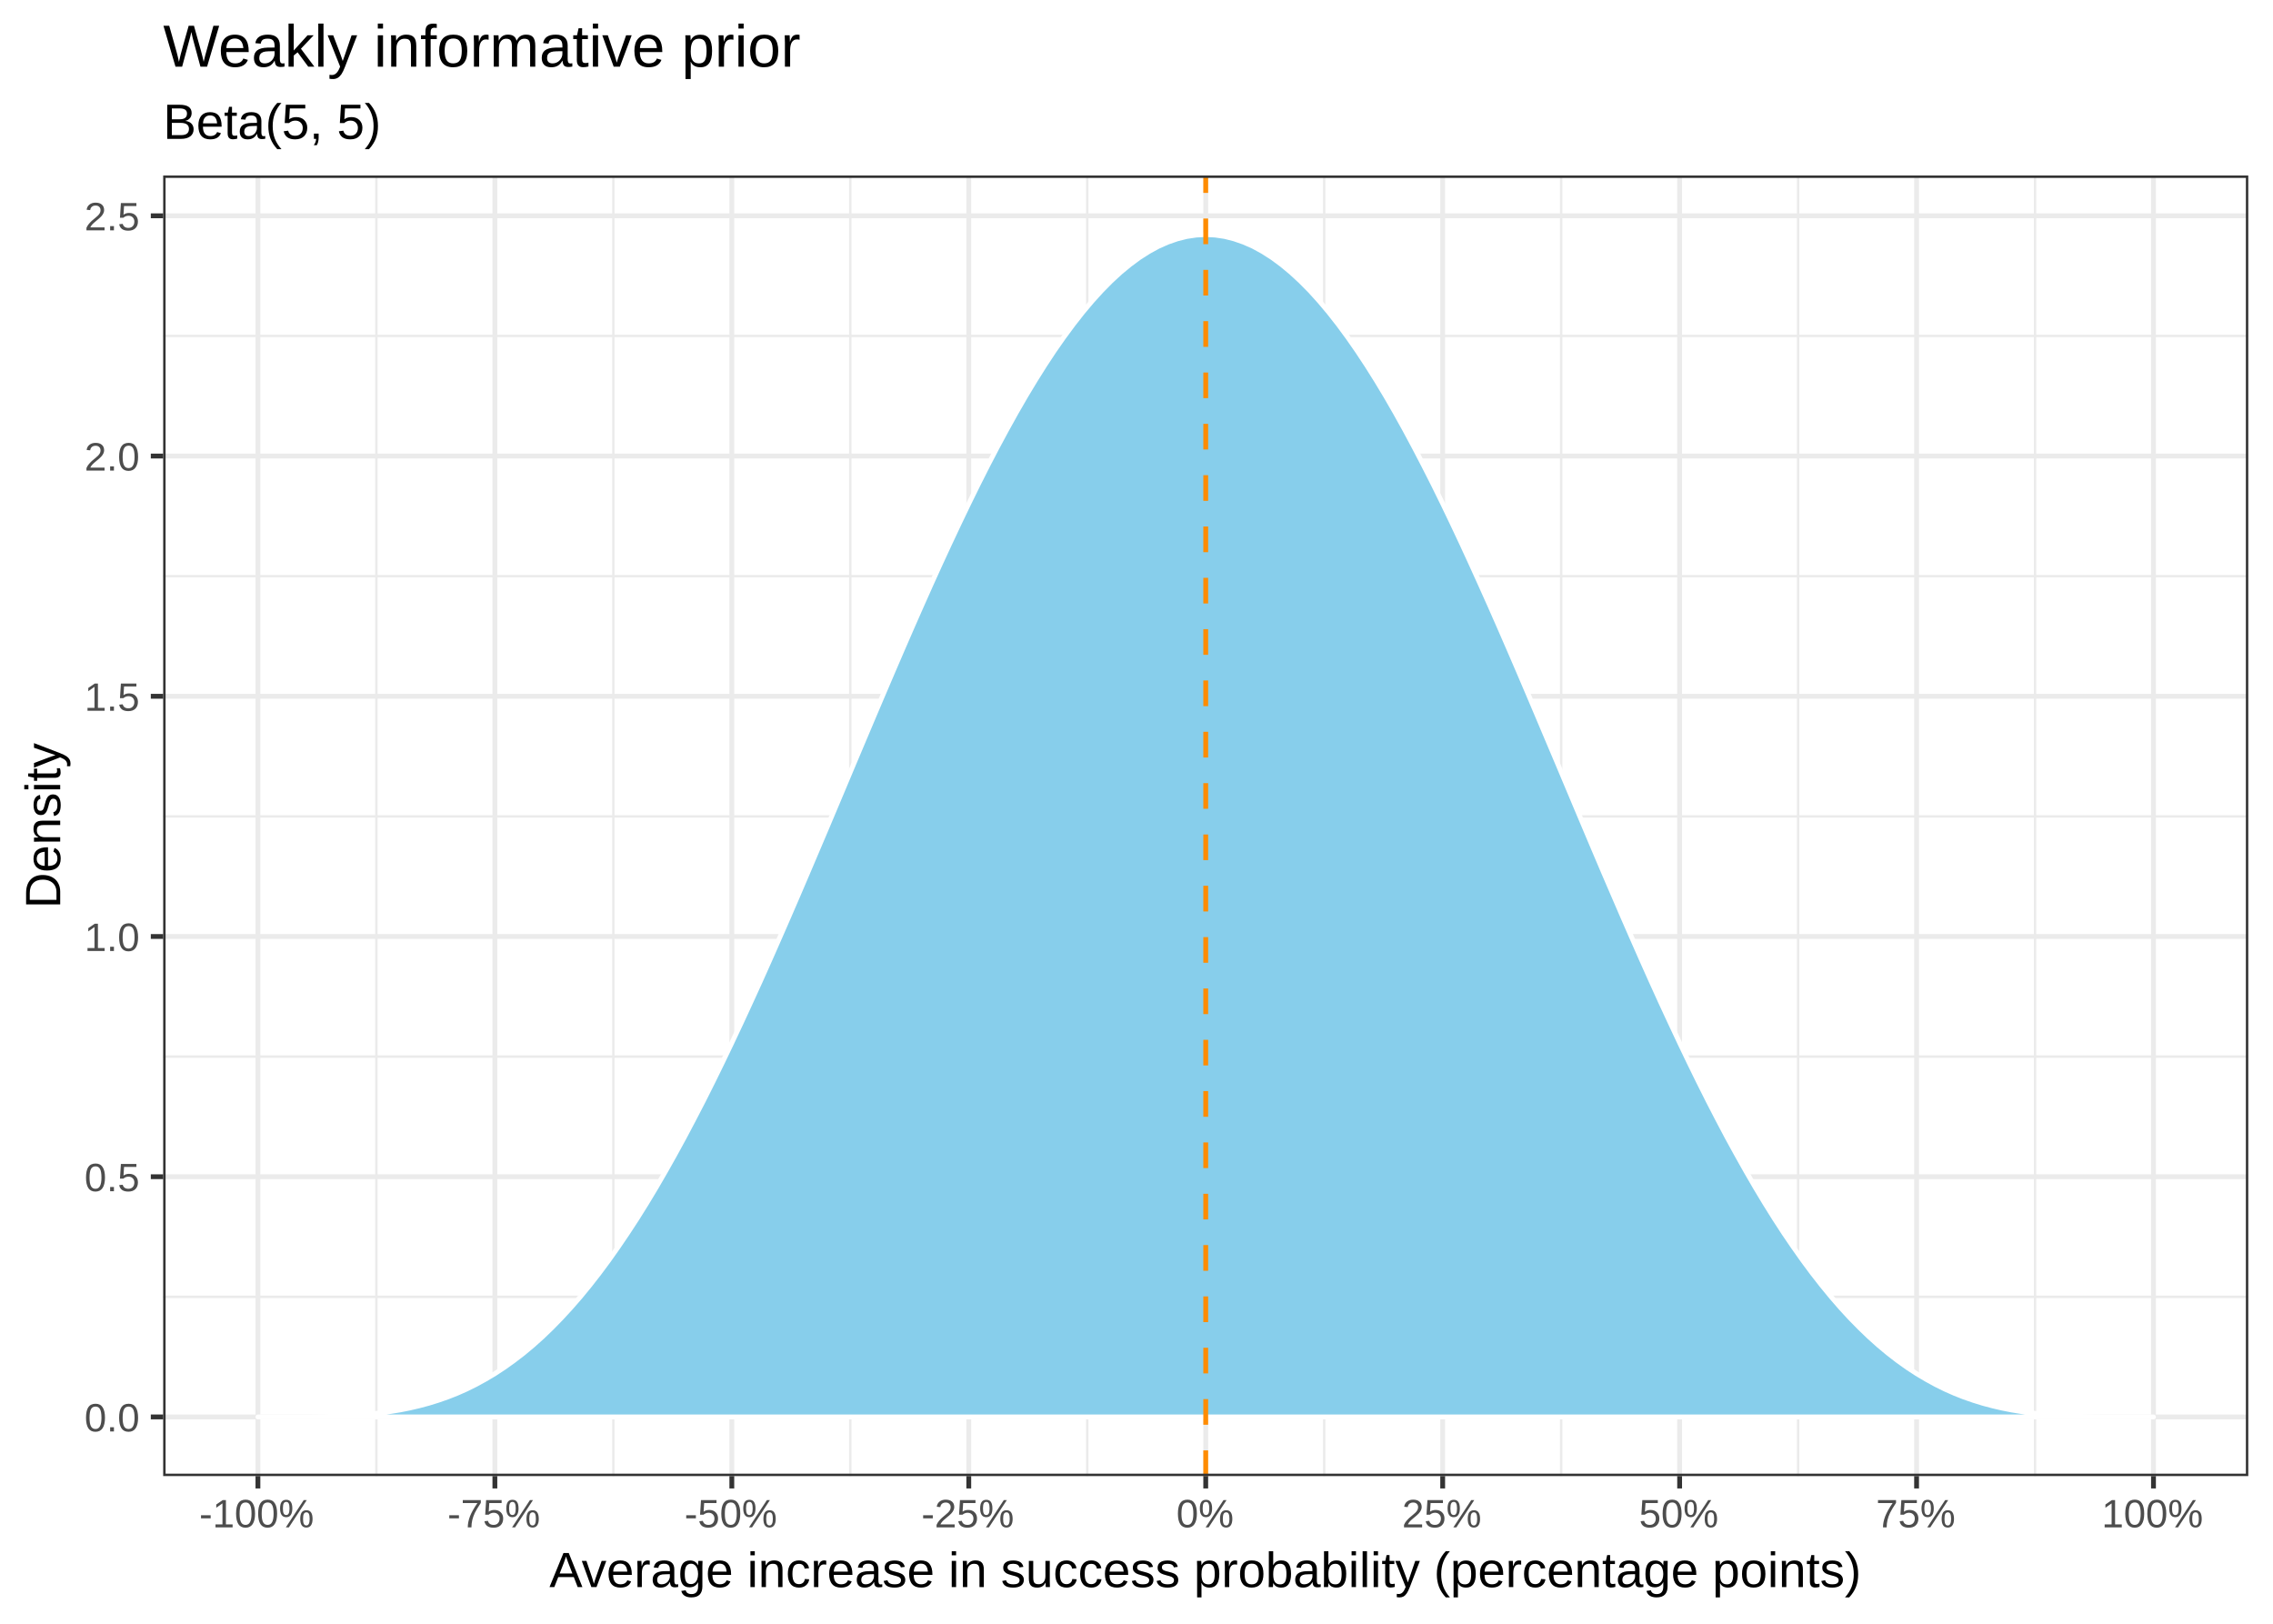
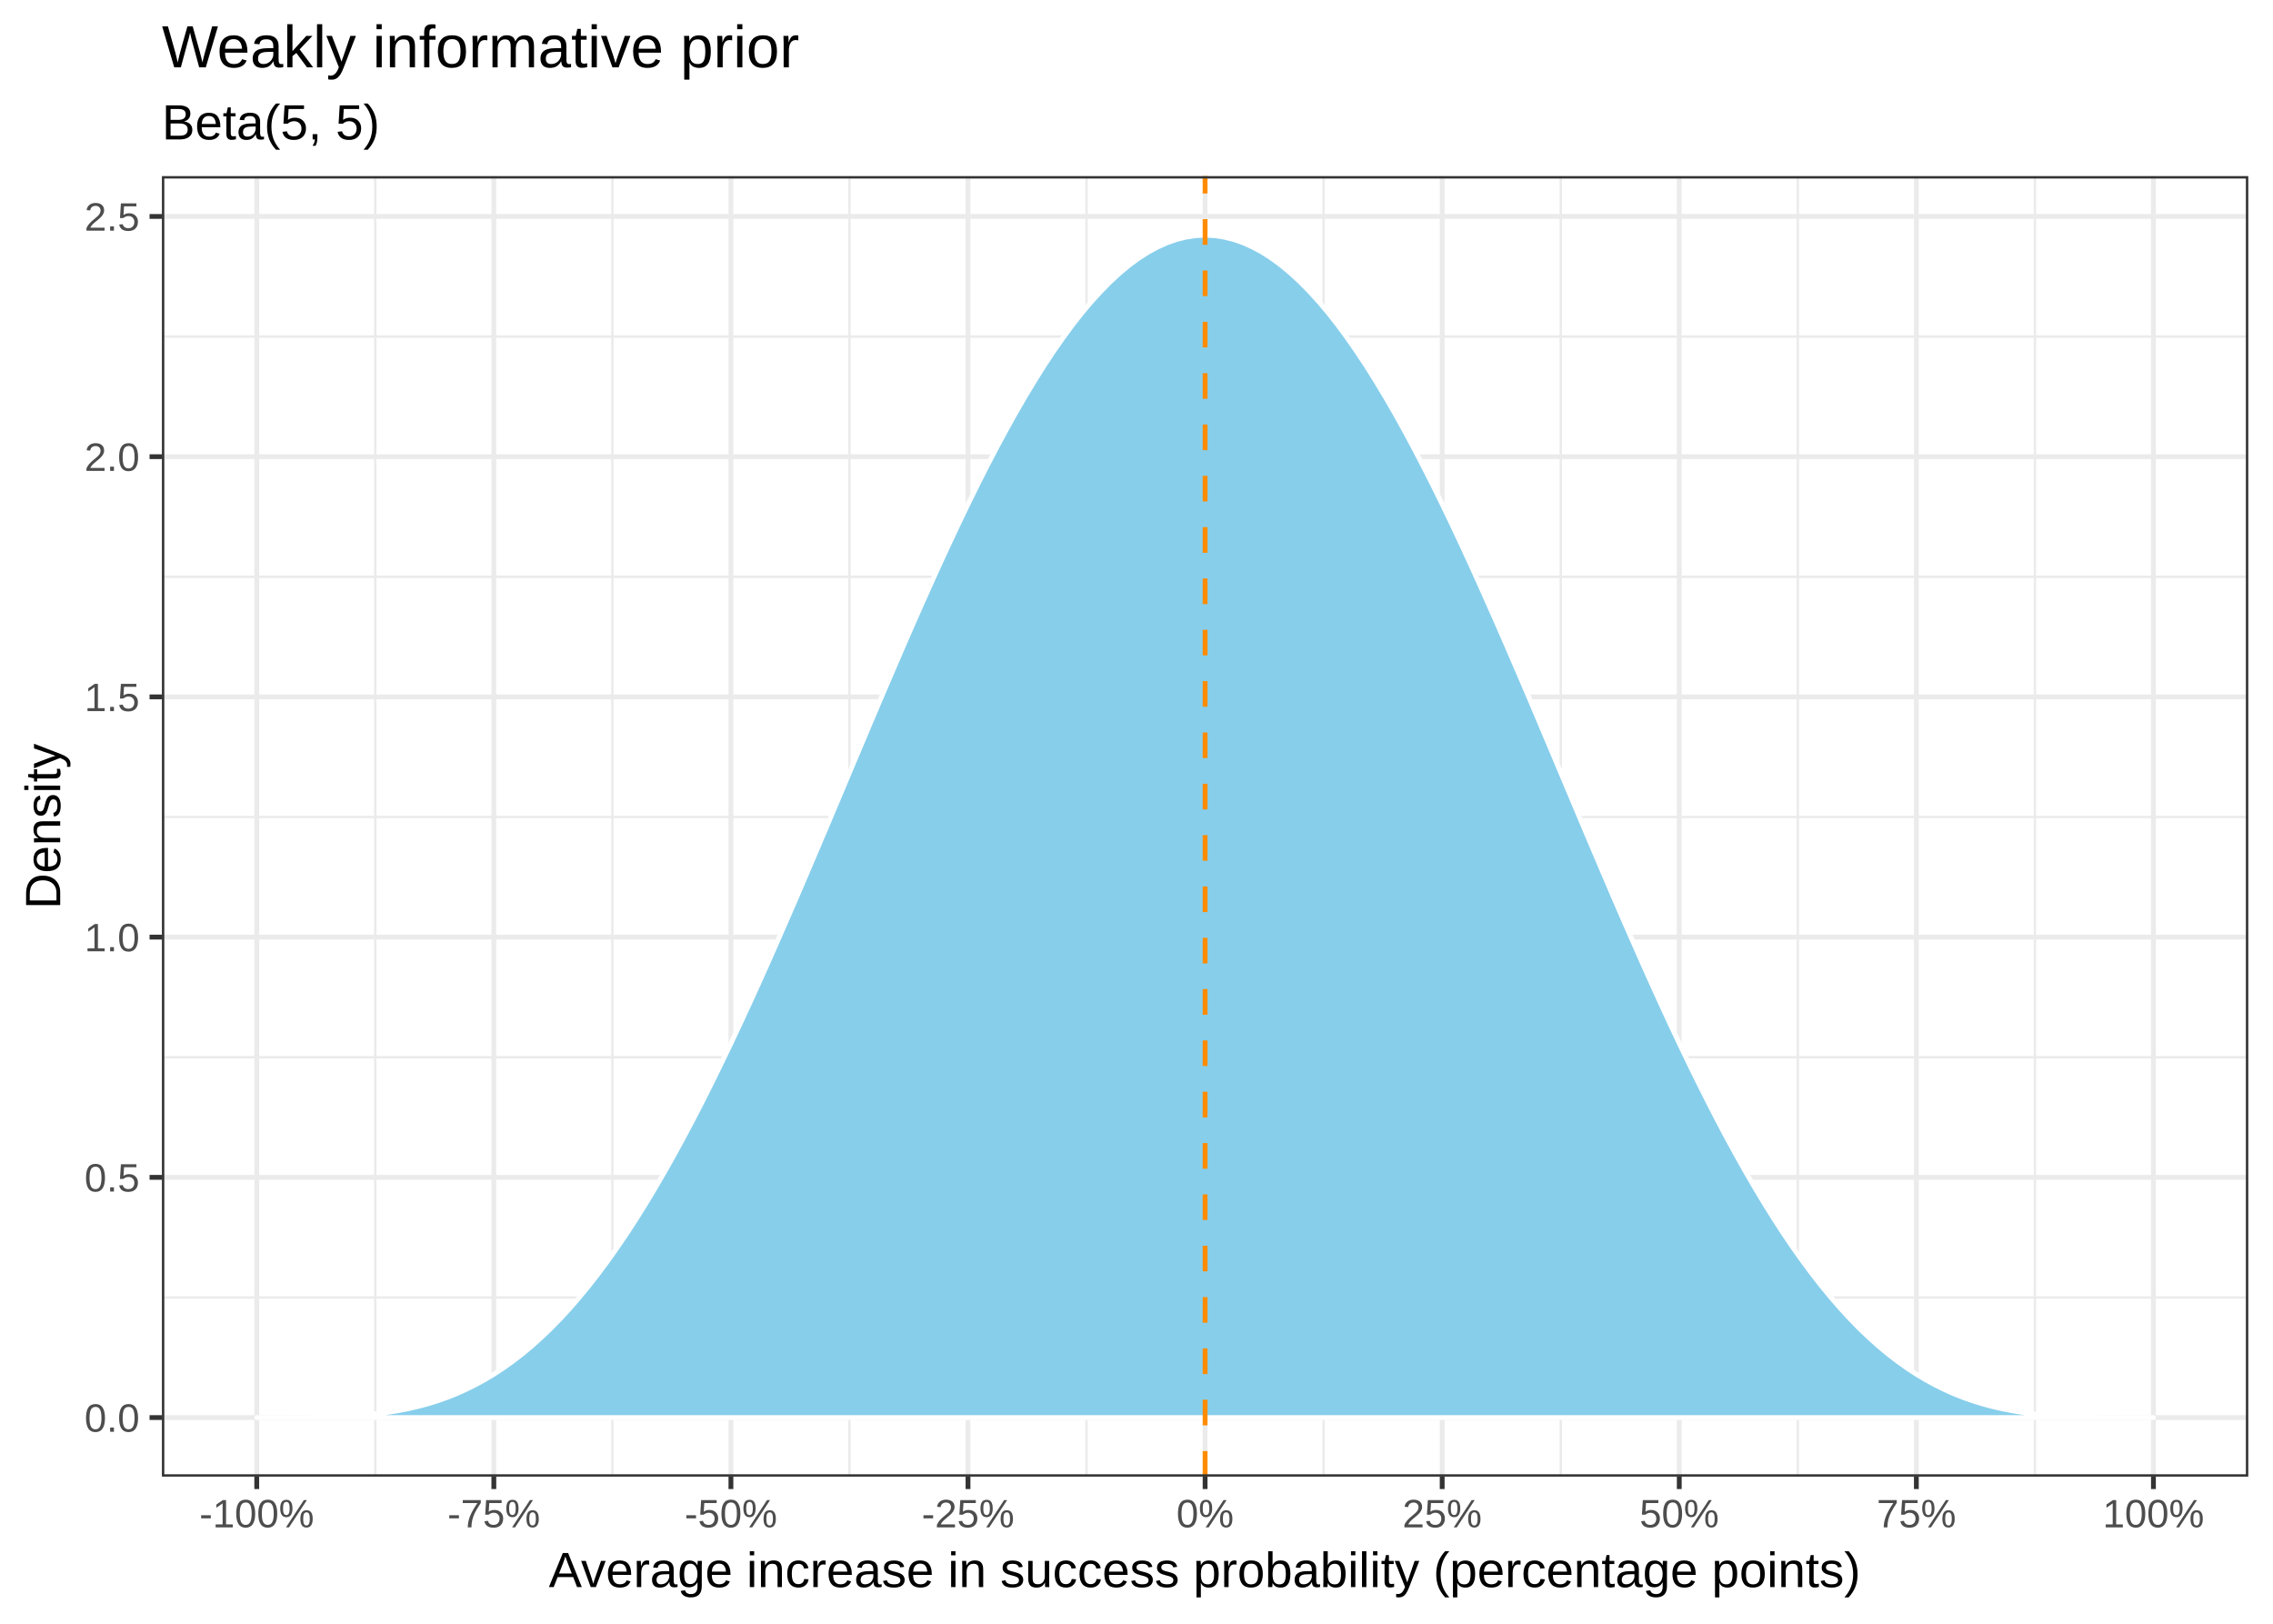
<svg xmlns="http://www.w3.org/2000/svg" viewBox="0 0 504.00 360.00">
  <defs>
    <style type="text/css">
    line, polyline, path, rect, circle {
      fill: none;
      stroke: #000000;
      stroke-linecap: round;
      stroke-linejoin: round;
      stroke-miterlimit: 10.00;
    }
  </style>
  </defs>
  <rect width="100%" height="100%" style="stroke: none; fill: #FFFFFF;" />
  <rect x="0.00" y="0.00" width="504.00" height="360.00" style="stroke-width: 1.07; stroke: #FFFFFF; fill: #FFFFFF;" />
  <defs>
-     <clipPath id="cpMzYuMTc2OXw0OTguNTIxfDMyNy4yNTd8MzguOTA1OQ==">
-       <rect x="36.18" y="38.91" width="462.34" height="288.35" />
+     <clipPath id="cpMzUuODk3OXw0OTguNTIxfDMyNy4zOTZ8MzkuMDQxMg==">
+       <rect x="35.90" y="39.04" width="462.62" height="288.35" />
    </clipPath>
  </defs>
-   <rect x="36.18" y="38.91" width="462.34" height="288.35" style="stroke-width: 1.07; stroke: none; fill: #FFFFFF;" clip-path="url(#cpMzYuMTc2OXw0OTguNTIxfDMyNy4yNTd8MzguOTA1OQ==)" />
-   <polyline points="36.18,287.52 498.52,287.52 " style="stroke-width: 0.53; stroke: #EBEBEB; stroke-linecap: butt;" clip-path="url(#cpMzYuMTc2OXw0OTguNTIxfDMyNy4yNTd8MzguOTA1OQ==)" />
-   <polyline points="36.18,234.26 498.52,234.26 " style="stroke-width: 0.53; stroke: #EBEBEB; stroke-linecap: butt;" clip-path="url(#cpMzYuMTc2OXw0OTguNTIxfDMyNy4yNTd8MzguOTA1OQ==)" />
-   <polyline points="36.18,181.00 498.52,181.00 " style="stroke-width: 0.53; stroke: #EBEBEB; stroke-linecap: butt;" clip-path="url(#cpMzYuMTc2OXw0OTguNTIxfDMyNy4yNTd8MzguOTA1OQ==)" />
-   <polyline points="36.18,127.74 498.52,127.74 " style="stroke-width: 0.53; stroke: #EBEBEB; stroke-linecap: butt;" clip-path="url(#cpMzYuMTc2OXw0OTguNTIxfDMyNy4yNTd8MzguOTA1OQ==)" />
-   <polyline points="36.18,74.48 498.52,74.48 " style="stroke-width: 0.53; stroke: #EBEBEB; stroke-linecap: butt;" clip-path="url(#cpMzYuMTc2OXw0OTguNTIxfDMyNy4yNTd8MzguOTA1OQ==)" />
-   <polyline points="83.46,327.26 83.46,38.91 " style="stroke-width: 0.53; stroke: #EBEBEB; stroke-linecap: butt;" clip-path="url(#cpMzYuMTc2OXw0OTguNTIxfDMyNy4yNTd8MzguOTA1OQ==)" />
-   <polyline points="136.00,327.26 136.00,38.91 " style="stroke-width: 0.53; stroke: #EBEBEB; stroke-linecap: butt;" clip-path="url(#cpMzYuMTc2OXw0OTguNTIxfDMyNy4yNTd8MzguOTA1OQ==)" />
-   <polyline points="188.54,327.26 188.54,38.91 " style="stroke-width: 0.53; stroke: #EBEBEB; stroke-linecap: butt;" clip-path="url(#cpMzYuMTc2OXw0OTguNTIxfDMyNy4yNTd8MzguOTA1OQ==)" />
-   <polyline points="241.08,327.26 241.08,38.91 " style="stroke-width: 0.53; stroke: #EBEBEB; stroke-linecap: butt;" clip-path="url(#cpMzYuMTc2OXw0OTguNTIxfDMyNy4yNTd8MzguOTA1OQ==)" />
-   <polyline points="293.62,327.26 293.62,38.91 " style="stroke-width: 0.53; stroke: #EBEBEB; stroke-linecap: butt;" clip-path="url(#cpMzYuMTc2OXw0OTguNTIxfDMyNy4yNTd8MzguOTA1OQ==)" />
-   <polyline points="346.16,327.26 346.16,38.91 " style="stroke-width: 0.53; stroke: #EBEBEB; stroke-linecap: butt;" clip-path="url(#cpMzYuMTc2OXw0OTguNTIxfDMyNy4yNTd8MzguOTA1OQ==)" />
-   <polyline points="398.70,327.26 398.70,38.91 " style="stroke-width: 0.53; stroke: #EBEBEB; stroke-linecap: butt;" clip-path="url(#cpMzYuMTc2OXw0OTguNTIxfDMyNy4yNTd8MzguOTA1OQ==)" />
-   <polyline points="451.24,327.26 451.24,38.91 " style="stroke-width: 0.53; stroke: #EBEBEB; stroke-linecap: butt;" clip-path="url(#cpMzYuMTc2OXw0OTguNTIxfDMyNy4yNTd8MzguOTA1OQ==)" />
-   <polyline points="36.18,314.15 498.52,314.15 " style="stroke-width: 1.07; stroke: #EBEBEB; stroke-linecap: butt;" clip-path="url(#cpMzYuMTc2OXw0OTguNTIxfDMyNy4yNTd8MzguOTA1OQ==)" />
-   <polyline points="36.18,260.89 498.52,260.89 " style="stroke-width: 1.07; stroke: #EBEBEB; stroke-linecap: butt;" clip-path="url(#cpMzYuMTc2OXw0OTguNTIxfDMyNy4yNTd8MzguOTA1OQ==)" />
-   <polyline points="36.18,207.63 498.52,207.63 " style="stroke-width: 1.07; stroke: #EBEBEB; stroke-linecap: butt;" clip-path="url(#cpMzYuMTc2OXw0OTguNTIxfDMyNy4yNTd8MzguOTA1OQ==)" />
-   <polyline points="36.18,154.37 498.52,154.37 " style="stroke-width: 1.07; stroke: #EBEBEB; stroke-linecap: butt;" clip-path="url(#cpMzYuMTc2OXw0OTguNTIxfDMyNy4yNTd8MzguOTA1OQ==)" />
-   <polyline points="36.18,101.11 498.52,101.11 " style="stroke-width: 1.07; stroke: #EBEBEB; stroke-linecap: butt;" clip-path="url(#cpMzYuMTc2OXw0OTguNTIxfDMyNy4yNTd8MzguOTA1OQ==)" />
-   <polyline points="36.18,47.85 498.52,47.85 " style="stroke-width: 1.07; stroke: #EBEBEB; stroke-linecap: butt;" clip-path="url(#cpMzYuMTc2OXw0OTguNTIxfDMyNy4yNTd8MzguOTA1OQ==)" />
-   <polyline points="57.19,327.26 57.19,38.91 " style="stroke-width: 1.07; stroke: #EBEBEB; stroke-linecap: butt;" clip-path="url(#cpMzYuMTc2OXw0OTguNTIxfDMyNy4yNTd8MzguOTA1OQ==)" />
-   <polyline points="109.73,327.26 109.73,38.91 " style="stroke-width: 1.07; stroke: #EBEBEB; stroke-linecap: butt;" clip-path="url(#cpMzYuMTc2OXw0OTguNTIxfDMyNy4yNTd8MzguOTA1OQ==)" />
-   <polyline points="162.27,327.26 162.27,38.91 " style="stroke-width: 1.07; stroke: #EBEBEB; stroke-linecap: butt;" clip-path="url(#cpMzYuMTc2OXw0OTguNTIxfDMyNy4yNTd8MzguOTA1OQ==)" />
-   <polyline points="214.81,327.26 214.81,38.91 " style="stroke-width: 1.07; stroke: #EBEBEB; stroke-linecap: butt;" clip-path="url(#cpMzYuMTc2OXw0OTguNTIxfDMyNy4yNTd8MzguOTA1OQ==)" />
-   <polyline points="267.35,327.26 267.35,38.91 " style="stroke-width: 1.07; stroke: #EBEBEB; stroke-linecap: butt;" clip-path="url(#cpMzYuMTc2OXw0OTguNTIxfDMyNy4yNTd8MzguOTA1OQ==)" />
-   <polyline points="319.89,327.26 319.89,38.91 " style="stroke-width: 1.07; stroke: #EBEBEB; stroke-linecap: butt;" clip-path="url(#cpMzYuMTc2OXw0OTguNTIxfDMyNy4yNTd8MzguOTA1OQ==)" />
-   <polyline points="372.43,327.26 372.43,38.91 " style="stroke-width: 1.07; stroke: #EBEBEB; stroke-linecap: butt;" clip-path="url(#cpMzYuMTc2OXw0OTguNTIxfDMyNy4yNTd8MzguOTA1OQ==)" />
-   <polyline points="424.97,327.26 424.97,38.91 " style="stroke-width: 1.07; stroke: #EBEBEB; stroke-linecap: butt;" clip-path="url(#cpMzYuMTc2OXw0OTguNTIxfDMyNy4yNTd8MzguOTA1OQ==)" />
-   <polyline points="477.50,327.26 477.50,38.91 " style="stroke-width: 1.07; stroke: #EBEBEB; stroke-linecap: butt;" clip-path="url(#cpMzYuMTc2OXw0OTguNTIxfDMyNy4yNTd8MzguOTA1OQ==)" />
-   <polyline points="57.19,314.15 59.29,314.15 61.40,314.15 63.50,314.15 65.60,314.14 67.70,314.13 69.80,314.10 71.90,314.06 74.01,314.00 76.11,313.92 78.21,313.81 80.31,313.66 82.41,313.47 84.51,313.23 86.61,312.94 88.72,312.60 90.82,312.18 92.92,311.69 95.02,311.13 97.12,310.48 99.22,309.75 101.33,308.92 103.43,307.99 105.53,306.95 107.63,305.80 109.73,304.55 111.83,303.17 113.93,301.67 116.04,300.05 118.14,298.30 120.24,296.42 122.34,294.40 124.44,292.25 126.54,289.97 128.65,287.55 130.75,284.99 132.85,282.30 134.95,279.47 137.05,276.50 139.15,273.40 141.26,270.17 143.36,266.81 145.46,263.32 147.56,259.70 149.66,255.96 151.76,252.11 153.86,248.13 155.97,244.06 158.07,239.87 160.17,235.59 162.27,231.21 164.37,226.74 166.47,222.19 168.58,217.57 170.68,212.87 172.78,208.11 174.88,203.30 176.98,198.44 179.08,193.54 181.18,188.60 183.29,183.64 185.39,178.66 187.49,173.67 189.59,168.68 191.69,163.70 193.79,158.73 195.90,153.78 198.00,148.86 200.10,143.99 202.20,139.16 204.30,134.39 206.40,129.68 208.50,125.05 210.61,120.49 212.71,116.03 214.81,111.66 216.91,107.39 219.01,103.23 221.11,99.20 223.22,95.28 225.32,91.50 227.42,87.86 229.52,84.37 231.62,81.03 233.72,77.84 235.83,74.82 237.93,71.97 240.03,69.29 242.13,66.79 244.23,64.47 246.33,62.34 248.43,60.40 250.54,58.66 252.64,57.11 254.74,55.77 256.84,54.62 258.94,53.69 261.04,52.96 263.15,52.43 265.25,52.12 267.35,52.01 269.45,52.12 271.55,52.43 273.65,52.96 275.75,53.69 277.86,54.62 279.96,55.77 282.06,57.11 284.16,58.66 286.26,60.40 288.36,62.34 290.47,64.47 292.57,66.79 294.67,69.29 296.77,71.97 298.87,74.82 300.97,77.84 303.08,81.03 305.18,84.37 307.28,87.86 309.38,91.50 311.48,95.28 313.58,99.20 315.68,103.23 317.79,107.39 319.89,111.66 321.99,116.03 324.09,120.49 326.19,125.05 328.29,129.68 330.40,134.39 332.50,139.16 334.60,143.99 336.70,148.86 338.80,153.78 340.90,158.73 343.00,163.70 345.11,168.68 347.21,173.67 349.31,178.66 351.41,183.64 353.51,188.60 355.61,193.54 357.72,198.44 359.82,203.30 361.92,208.11 364.02,212.87 366.12,217.57 368.22,222.19 370.33,226.74 372.43,231.21 374.53,235.59 376.63,239.87 378.73,244.06 380.83,248.13 382.93,252.11 385.04,255.96 387.14,259.70 389.24,263.32 391.34,266.81 393.44,270.17 395.54,273.40 397.65,276.50 399.75,279.47 401.85,282.30 403.95,284.99 406.05,287.55 408.15,289.97 410.25,292.25 412.36,294.40 414.46,296.42 416.56,298.30 418.66,300.05 420.76,301.67 422.86,303.17 424.97,304.55 427.07,305.80 429.17,306.95 431.27,307.99 433.37,308.92 435.47,309.75 437.58,310.48 439.68,311.13 441.78,311.69 443.88,312.18 445.98,312.60 448.08,312.94 450.18,313.23 452.29,313.47 454.39,313.66 456.49,313.81 458.59,313.92 460.69,314.00 462.79,314.06 464.90,314.10 467.00,314.13 469.10,314.14 471.20,314.15 473.30,314.15 475.40,314.15 477.50,314.15 477.50,314.15 475.40,314.15 473.30,314.15 471.20,314.15 469.10,314.15 467.00,314.15 464.90,314.15 462.79,314.15 460.69,314.15 458.59,314.15 456.49,314.15 454.39,314.15 452.29,314.15 450.18,314.15 448.08,314.15 445.98,314.15 443.88,314.15 441.78,314.15 439.68,314.15 437.58,314.15 435.47,314.15 433.37,314.15 431.27,314.15 429.17,314.15 427.07,314.15 424.97,314.15 422.86,314.15 420.76,314.15 418.66,314.15 416.56,314.15 414.46,314.15 412.36,314.15 410.25,314.15 408.15,314.15 406.05,314.15 403.95,314.15 401.85,314.15 399.75,314.15 397.65,314.15 395.54,314.15 393.44,314.15 391.34,314.15 389.24,314.15 387.14,314.15 385.04,314.15 382.93,314.15 380.83,314.15 378.73,314.15 376.63,314.15 374.53,314.15 372.43,314.15 370.33,314.15 368.22,314.15 366.12,314.15 364.02,314.15 361.92,314.15 359.82,314.15 357.72,314.15 355.61,314.15 353.51,314.15 351.41,314.15 349.31,314.15 347.21,314.15 345.11,314.15 343.00,314.15 340.90,314.15 338.80,314.15 336.70,314.15 334.60,314.15 332.50,314.15 330.40,314.15 328.29,314.15 326.19,314.15 324.09,314.15 321.99,314.15 319.89,314.15 317.79,314.15 315.68,314.15 313.58,314.15 311.48,314.15 309.38,314.15 307.28,314.15 305.18,314.15 303.08,314.15 300.97,314.15 298.87,314.15 296.77,314.15 294.67,314.15 292.57,314.15 290.47,314.15 288.36,314.15 286.26,314.15 284.16,314.15 282.06,314.15 279.96,314.15 277.86,314.15 275.75,314.15 273.65,314.15 271.55,314.15 269.45,314.15 267.35,314.15 265.25,314.15 263.15,314.15 261.04,314.15 258.94,314.15 256.84,314.15 254.74,314.15 252.64,314.15 250.54,314.15 248.43,314.15 246.33,314.15 244.23,314.15 242.13,314.15 240.03,314.15 237.93,314.15 235.83,314.15 233.72,314.15 231.62,314.15 229.52,314.15 227.42,314.15 225.32,314.15 223.22,314.15 221.11,314.15 219.01,314.15 216.91,314.15 214.81,314.15 212.71,314.15 210.61,314.15 208.50,314.15 206.40,314.15 204.30,314.15 202.20,314.15 200.10,314.15 198.00,314.15 195.90,314.15 193.79,314.15 191.69,314.15 189.59,314.15 187.49,314.15 185.39,314.15 183.29,314.15 181.18,314.15 179.08,314.15 176.98,314.15 174.88,314.15 172.78,314.15 170.68,314.15 168.58,314.15 166.47,314.15 164.37,314.15 162.27,314.15 160.17,314.15 158.07,314.15 155.97,314.15 153.86,314.15 151.76,314.15 149.66,314.15 147.56,314.15 145.46,314.15 143.36,314.15 141.26,314.15 139.15,314.15 137.05,314.15 134.95,314.15 132.85,314.15 130.75,314.15 128.65,314.15 126.54,314.15 124.44,314.15 122.34,314.15 120.24,314.15 118.14,314.15 116.04,314.15 113.93,314.15 111.83,314.15 109.73,314.15 107.63,314.15 105.53,314.15 103.43,314.15 101.33,314.15 99.22,314.15 97.12,314.15 95.02,314.15 92.92,314.15 90.82,314.15 88.72,314.15 86.61,314.15 84.51,314.15 82.41,314.15 80.31,314.15 78.21,314.15 76.11,314.15 74.01,314.15 71.90,314.15 69.80,314.15 67.70,314.15 65.60,314.15 63.50,314.15 61.40,314.15 59.29,314.15 57.19,314.15 " style="stroke-width: 1.07; stroke: #FFFFFF; fill: #87CEEB;" clip-path="url(#cpMzYuMTc2OXw0OTguNTIxfDMyNy4yNTd8MzguOTA1OQ==)" />
-   <line x1="267.35" y1="327.26" x2="267.35" y2="38.91" style="stroke-width: 1.07; stroke: #FF8C00; stroke-dasharray: 5.69,5.69; stroke-linecap: butt;" clip-path="url(#cpMzYuMTc2OXw0OTguNTIxfDMyNy4yNTd8MzguOTA1OQ==)" />
-   <rect x="36.18" y="38.91" width="462.34" height="288.35" style="stroke-width: 1.07; stroke: #333333;" clip-path="url(#cpMzYuMTc2OXw0OTguNTIxfDMyNy4yNTd8MzguOTA1OQ==)" />
+   <rect x="35.90" y="39.04" width="462.62" height="288.35" style="stroke-width: 1.07; stroke: none; fill: #FFFFFF;" clip-path="url(#cpMzUuODk3OXw0OTguNTIxfDMyNy4zOTZ8MzkuMDQxMg==)" />
+   <polyline points="35.90,287.66 498.52,287.66 " style="stroke-width: 0.53; stroke: #EBEBEB; stroke-linecap: butt;" clip-path="url(#cpMzUuODk3OXw0OTguNTIxfDMyNy4zOTZ8MzkuMDQxMg==)" />
+   <polyline points="35.90,234.40 498.52,234.40 " style="stroke-width: 0.53; stroke: #EBEBEB; stroke-linecap: butt;" clip-path="url(#cpMzUuODk3OXw0OTguNTIxfDMyNy4zOTZ8MzkuMDQxMg==)" />
+   <polyline points="35.90,181.14 498.52,181.14 " style="stroke-width: 0.53; stroke: #EBEBEB; stroke-linecap: butt;" clip-path="url(#cpMzUuODk3OXw0OTguNTIxfDMyNy4zOTZ8MzkuMDQxMg==)" />
+   <polyline points="35.90,127.88 498.52,127.88 " style="stroke-width: 0.53; stroke: #EBEBEB; stroke-linecap: butt;" clip-path="url(#cpMzUuODk3OXw0OTguNTIxfDMyNy4zOTZ8MzkuMDQxMg==)" />
+   <polyline points="35.90,74.62 498.52,74.62 " style="stroke-width: 0.53; stroke: #EBEBEB; stroke-linecap: butt;" clip-path="url(#cpMzUuODk3OXw0OTguNTIxfDMyNy4zOTZ8MzkuMDQxMg==)" />
+   <polyline points="83.21,327.40 83.21,39.04 " style="stroke-width: 0.53; stroke: #EBEBEB; stroke-linecap: butt;" clip-path="url(#cpMzUuODk3OXw0OTguNTIxfDMyNy4zOTZ8MzkuMDQxMg==)" />
+   <polyline points="135.78,327.40 135.78,39.04 " style="stroke-width: 0.53; stroke: #EBEBEB; stroke-linecap: butt;" clip-path="url(#cpMzUuODk3OXw0OTguNTIxfDMyNy4zOTZ8MzkuMDQxMg==)" />
+   <polyline points="188.35,327.40 188.35,39.04 " style="stroke-width: 0.53; stroke: #EBEBEB; stroke-linecap: butt;" clip-path="url(#cpMzUuODk3OXw0OTguNTIxfDMyNy4zOTZ8MzkuMDQxMg==)" />
+   <polyline points="240.92,327.40 240.92,39.04 " style="stroke-width: 0.53; stroke: #EBEBEB; stroke-linecap: butt;" clip-path="url(#cpMzUuODk3OXw0OTguNTIxfDMyNy4zOTZ8MzkuMDQxMg==)" />
+   <polyline points="293.49,327.40 293.49,39.04 " style="stroke-width: 0.53; stroke: #EBEBEB; stroke-linecap: butt;" clip-path="url(#cpMzUuODk3OXw0OTguNTIxfDMyNy4zOTZ8MzkuMDQxMg==)" />
+   <polyline points="346.07,327.40 346.07,39.04 " style="stroke-width: 0.53; stroke: #EBEBEB; stroke-linecap: butt;" clip-path="url(#cpMzUuODk3OXw0OTguNTIxfDMyNy4zOTZ8MzkuMDQxMg==)" />
+   <polyline points="398.64,327.40 398.64,39.04 " style="stroke-width: 0.53; stroke: #EBEBEB; stroke-linecap: butt;" clip-path="url(#cpMzUuODk3OXw0OTguNTIxfDMyNy4zOTZ8MzkuMDQxMg==)" />
+   <polyline points="451.21,327.40 451.21,39.04 " style="stroke-width: 0.53; stroke: #EBEBEB; stroke-linecap: butt;" clip-path="url(#cpMzUuODk3OXw0OTguNTIxfDMyNy4zOTZ8MzkuMDQxMg==)" />
+   <polyline points="35.90,314.29 498.52,314.29 " style="stroke-width: 1.07; stroke: #EBEBEB; stroke-linecap: butt;" clip-path="url(#cpMzUuODk3OXw0OTguNTIxfDMyNy4zOTZ8MzkuMDQxMg==)" />
+   <polyline points="35.90,261.03 498.52,261.03 " style="stroke-width: 1.07; stroke: #EBEBEB; stroke-linecap: butt;" clip-path="url(#cpMzUuODk3OXw0OTguNTIxfDMyNy4zOTZ8MzkuMDQxMg==)" />
+   <polyline points="35.90,207.77 498.52,207.77 " style="stroke-width: 1.07; stroke: #EBEBEB; stroke-linecap: butt;" clip-path="url(#cpMzUuODk3OXw0OTguNTIxfDMyNy4zOTZ8MzkuMDQxMg==)" />
+   <polyline points="35.90,154.51 498.52,154.51 " style="stroke-width: 1.07; stroke: #EBEBEB; stroke-linecap: butt;" clip-path="url(#cpMzUuODk3OXw0OTguNTIxfDMyNy4zOTZ8MzkuMDQxMg==)" />
+   <polyline points="35.90,101.25 498.52,101.25 " style="stroke-width: 1.07; stroke: #EBEBEB; stroke-linecap: butt;" clip-path="url(#cpMzUuODk3OXw0OTguNTIxfDMyNy4zOTZ8MzkuMDQxMg==)" />
+   <polyline points="35.90,47.99 498.52,47.99 " style="stroke-width: 1.07; stroke: #EBEBEB; stroke-linecap: butt;" clip-path="url(#cpMzUuODk3OXw0OTguNTIxfDMyNy4zOTZ8MzkuMDQxMg==)" />
+   <polyline points="56.93,327.40 56.93,39.04 " style="stroke-width: 1.07; stroke: #EBEBEB; stroke-linecap: butt;" clip-path="url(#cpMzUuODk3OXw0OTguNTIxfDMyNy4zOTZ8MzkuMDQxMg==)" />
+   <polyline points="109.50,327.40 109.50,39.04 " style="stroke-width: 1.07; stroke: #EBEBEB; stroke-linecap: butt;" clip-path="url(#cpMzUuODk3OXw0OTguNTIxfDMyNy4zOTZ8MzkuMDQxMg==)" />
+   <polyline points="162.07,327.40 162.07,39.04 " style="stroke-width: 1.07; stroke: #EBEBEB; stroke-linecap: butt;" clip-path="url(#cpMzUuODk3OXw0OTguNTIxfDMyNy4zOTZ8MzkuMDQxMg==)" />
+   <polyline points="214.64,327.40 214.64,39.04 " style="stroke-width: 1.07; stroke: #EBEBEB; stroke-linecap: butt;" clip-path="url(#cpMzUuODk3OXw0OTguNTIxfDMyNy4zOTZ8MzkuMDQxMg==)" />
+   <polyline points="267.21,327.40 267.21,39.04 " style="stroke-width: 1.07; stroke: #EBEBEB; stroke-linecap: butt;" clip-path="url(#cpMzUuODk3OXw0OTguNTIxfDMyNy4zOTZ8MzkuMDQxMg==)" />
+   <polyline points="319.78,327.40 319.78,39.04 " style="stroke-width: 1.07; stroke: #EBEBEB; stroke-linecap: butt;" clip-path="url(#cpMzUuODk3OXw0OTguNTIxfDMyNy4zOTZ8MzkuMDQxMg==)" />
+   <polyline points="372.35,327.40 372.35,39.04 " style="stroke-width: 1.07; stroke: #EBEBEB; stroke-linecap: butt;" clip-path="url(#cpMzUuODk3OXw0OTguNTIxfDMyNy4zOTZ8MzkuMDQxMg==)" />
+   <polyline points="424.92,327.40 424.92,39.04 " style="stroke-width: 1.07; stroke: #EBEBEB; stroke-linecap: butt;" clip-path="url(#cpMzUuODk3OXw0OTguNTIxfDMyNy4zOTZ8MzkuMDQxMg==)" />
+   <polyline points="477.49,327.40 477.49,39.04 " style="stroke-width: 1.07; stroke: #EBEBEB; stroke-linecap: butt;" clip-path="url(#cpMzUuODk3OXw0OTguNTIxfDMyNy4zOTZ8MzkuMDQxMg==)" />
+   <polyline points="56.93,314.29 59.03,314.29 61.13,314.29 63.23,314.29 65.34,314.28 67.44,314.27 69.54,314.24 71.65,314.20 73.75,314.14 75.85,314.06 77.95,313.95 80.06,313.80 82.16,313.61 84.26,313.37 86.37,313.08 88.47,312.73 90.57,312.32 92.67,311.83 94.78,311.27 96.88,310.62 98.98,309.89 101.09,309.06 103.19,308.12 105.29,307.09 107.39,305.94 109.50,304.69 111.60,303.31 113.70,301.81 115.81,300.19 117.91,298.44 120.01,296.55 122.11,294.54 124.22,292.39 126.32,290.11 128.42,287.69 130.53,285.13 132.63,282.44 134.73,279.61 136.83,276.64 138.94,273.54 141.04,270.31 143.14,266.95 145.25,263.45 147.35,259.84 149.45,256.10 151.55,252.24 153.66,248.27 155.76,244.19 157.86,240.01 159.96,235.72 162.07,231.35 164.17,226.88 166.27,222.33 168.38,217.70 170.48,213.01 172.58,208.25 174.68,203.44 176.79,198.58 178.89,193.67 180.99,188.74 183.10,183.78 185.20,178.80 187.30,173.81 189.40,168.82 191.51,163.83 193.61,158.86 195.71,153.92 197.82,149.00 199.92,144.13 202.02,139.30 204.12,134.53 206.23,129.82 208.33,125.18 210.43,120.63 212.54,116.16 214.64,111.79 216.74,107.52 218.84,103.37 220.95,99.33 223.05,95.42 225.15,91.64 227.26,88.00 229.36,84.51 231.46,81.16 233.56,77.98 235.67,74.96 237.77,72.10 239.87,69.42 241.98,66.92 244.08,64.61 246.18,62.48 248.28,60.54 250.39,58.79 252.49,57.25 254.59,55.90 256.70,54.76 258.80,53.82 260.90,53.09 263.00,52.57 265.11,52.25 267.21,52.15 269.31,52.25 271.41,52.57 273.52,53.09 275.62,53.82 277.72,54.76 279.83,55.90 281.93,57.25 284.03,58.79 286.13,60.54 288.24,62.48 290.34,64.61 292.44,66.92 294.55,69.42 296.65,72.10 298.75,74.96 300.85,77.98 302.96,81.16 305.06,84.51 307.16,88.00 309.27,91.64 311.37,95.42 313.47,99.33 315.57,103.37 317.68,107.52 319.78,111.79 321.88,116.16 323.99,120.63 326.09,125.18 328.19,129.82 330.29,134.53 332.40,139.30 334.50,144.13 336.60,149.00 338.71,153.92 340.81,158.86 342.91,163.83 345.01,168.82 347.12,173.81 349.22,178.80 351.32,183.78 353.43,188.74 355.53,193.67 357.63,198.58 359.73,203.44 361.84,208.25 363.94,213.01 366.04,217.70 368.15,222.33 370.25,226.88 372.35,231.35 374.45,235.72 376.56,240.01 378.66,244.19 380.76,248.27 382.86,252.24 384.97,256.10 387.07,259.84 389.17,263.45 391.28,266.95 393.38,270.31 395.48,273.54 397.58,276.64 399.69,279.61 401.79,282.44 403.89,285.13 406.00,287.69 408.10,290.11 410.20,292.39 412.30,294.54 414.41,296.55 416.51,298.44 418.61,300.19 420.72,301.81 422.82,303.31 424.92,304.69 427.02,305.94 429.13,307.09 431.23,308.12 433.33,309.06 435.44,309.89 437.54,310.62 439.64,311.27 441.74,311.83 443.85,312.32 445.95,312.73 448.05,313.08 450.16,313.37 452.26,313.61 454.36,313.80 456.46,313.95 458.57,314.06 460.67,314.14 462.77,314.20 464.88,314.24 466.98,314.27 469.08,314.28 471.18,314.29 473.29,314.29 475.39,314.29 477.49,314.29 477.49,314.29 475.39,314.29 473.29,314.29 471.18,314.29 469.08,314.29 466.98,314.29 464.88,314.29 462.77,314.29 460.67,314.29 458.57,314.29 456.46,314.29 454.36,314.29 452.26,314.29 450.16,314.29 448.05,314.29 445.95,314.29 443.85,314.29 441.74,314.29 439.64,314.29 437.54,314.29 435.44,314.29 433.33,314.29 431.23,314.29 429.13,314.29 427.02,314.29 424.92,314.29 422.82,314.29 420.72,314.29 418.61,314.29 416.51,314.29 414.41,314.29 412.30,314.29 410.20,314.29 408.10,314.29 406.00,314.29 403.89,314.29 401.79,314.29 399.69,314.29 397.58,314.29 395.48,314.29 393.38,314.29 391.28,314.29 389.17,314.29 387.07,314.29 384.97,314.29 382.86,314.29 380.76,314.29 378.66,314.29 376.56,314.29 374.45,314.29 372.35,314.29 370.25,314.29 368.15,314.29 366.04,314.29 363.94,314.29 361.84,314.29 359.73,314.29 357.63,314.29 355.53,314.29 353.43,314.29 351.32,314.29 349.22,314.29 347.12,314.29 345.01,314.29 342.91,314.29 340.81,314.29 338.71,314.29 336.60,314.29 334.50,314.29 332.40,314.29 330.29,314.29 328.19,314.29 326.09,314.29 323.99,314.29 321.88,314.29 319.78,314.29 317.68,314.29 315.57,314.29 313.47,314.29 311.37,314.29 309.27,314.29 307.16,314.29 305.06,314.29 302.96,314.29 300.85,314.29 298.75,314.29 296.65,314.29 294.55,314.29 292.44,314.29 290.34,314.29 288.24,314.29 286.13,314.29 284.03,314.29 281.93,314.29 279.83,314.29 277.72,314.29 275.62,314.29 273.52,314.29 271.41,314.29 269.31,314.29 267.21,314.29 265.11,314.29 263.00,314.29 260.90,314.29 258.80,314.29 256.70,314.29 254.59,314.29 252.49,314.29 250.39,314.29 248.28,314.29 246.18,314.29 244.08,314.29 241.98,314.29 239.87,314.29 237.77,314.29 235.67,314.29 233.56,314.29 231.46,314.29 229.36,314.29 227.26,314.29 225.15,314.29 223.05,314.29 220.95,314.29 218.84,314.29 216.74,314.29 214.64,314.29 212.54,314.29 210.43,314.29 208.33,314.29 206.23,314.29 204.12,314.29 202.02,314.29 199.92,314.29 197.82,314.29 195.71,314.29 193.61,314.29 191.51,314.29 189.40,314.29 187.30,314.29 185.20,314.29 183.10,314.29 180.99,314.29 178.89,314.29 176.79,314.29 174.68,314.29 172.58,314.29 170.48,314.29 168.38,314.29 166.27,314.29 164.17,314.29 162.07,314.29 159.96,314.29 157.86,314.29 155.76,314.29 153.66,314.29 151.55,314.29 149.45,314.29 147.35,314.29 145.25,314.29 143.14,314.29 141.04,314.29 138.94,314.29 136.83,314.29 134.73,314.29 132.63,314.29 130.53,314.29 128.42,314.29 126.32,314.29 124.22,314.29 122.11,314.29 120.01,314.29 117.91,314.29 115.81,314.29 113.70,314.29 111.60,314.29 109.50,314.29 107.39,314.29 105.29,314.29 103.19,314.29 101.09,314.29 98.98,314.29 96.88,314.29 94.78,314.29 92.67,314.29 90.57,314.29 88.47,314.29 86.37,314.29 84.26,314.29 82.16,314.29 80.06,314.29 77.95,314.29 75.85,314.29 73.75,314.29 71.65,314.29 69.54,314.29 67.44,314.29 65.34,314.29 63.23,314.29 61.13,314.29 59.03,314.29 56.93,314.29 " style="stroke-width: 1.07; stroke: #FFFFFF; fill: #87CEEB;" clip-path="url(#cpMzUuODk3OXw0OTguNTIxfDMyNy4zOTZ8MzkuMDQxMg==)" />
+   <line x1="267.21" y1="327.40" x2="267.21" y2="39.04" style="stroke-width: 1.07; stroke: #FF8C00; stroke-dasharray: 5.69,5.69; stroke-linecap: butt;" clip-path="url(#cpMzUuODk3OXw0OTguNTIxfDMyNy4zOTZ8MzkuMDQxMg==)" />
+   <rect x="35.90" y="39.04" width="462.62" height="288.35" style="stroke-width: 1.07; stroke: #333333;" clip-path="url(#cpMzUuODk3OXw0OTguNTIxfDMyNy4zOTZ8MzkuMDQxMg==)" />
  <defs>
    <clipPath id="cpMHw1MDR8MzYwfDA=">
      <rect x="0.00" y="0.00" width="504.00" height="360.00" />
    </clipPath>
  </defs>
  <g clip-path="url(#cpMHw1MDR8MzYwfDA=)">
-     <text x="18.73" y="317.37" style="font-size: 8.80px; fill: #4D4D4D; font-family: Arial;" textLength="12.51px" lengthAdjust="spacingAndGlyphs">0.0</text>
+     <text x="18.73" y="317.44" style="font-size: 8.80px; fill: #4D4D4D; font-family: Arial;" textLength="12.23px" lengthAdjust="spacingAndGlyphs">0.0</text>
  </g>
  <g clip-path="url(#cpMHw1MDR8MzYwfDA=)">
-     <text x="18.73" y="264.11" style="font-size: 8.80px; fill: #4D4D4D; font-family: Arial;" textLength="12.51px" lengthAdjust="spacingAndGlyphs">0.5</text>
+     <text x="18.73" y="264.18" style="font-size: 8.80px; fill: #4D4D4D; font-family: Arial;" textLength="12.23px" lengthAdjust="spacingAndGlyphs">0.5</text>
  </g>
  <g clip-path="url(#cpMHw1MDR8MzYwfDA=)">
-     <text x="18.73" y="210.85" style="font-size: 8.80px; fill: #4D4D4D; font-family: Arial;" textLength="12.51px" lengthAdjust="spacingAndGlyphs">1.0</text>
+     <text x="18.73" y="210.92" style="font-size: 8.80px; fill: #4D4D4D; font-family: Arial;" textLength="12.23px" lengthAdjust="spacingAndGlyphs">1.0</text>
  </g>
  <g clip-path="url(#cpMHw1MDR8MzYwfDA=)">
-     <text x="18.73" y="157.59" style="font-size: 8.80px; fill: #4D4D4D; font-family: Arial;" textLength="12.51px" lengthAdjust="spacingAndGlyphs">1.5</text>
+     <text x="18.73" y="157.66" style="font-size: 8.80px; fill: #4D4D4D; font-family: Arial;" textLength="12.23px" lengthAdjust="spacingAndGlyphs">1.5</text>
  </g>
  <g clip-path="url(#cpMHw1MDR8MzYwfDA=)">
-     <text x="18.73" y="104.33" style="font-size: 8.80px; fill: #4D4D4D; font-family: Arial;" textLength="12.51px" lengthAdjust="spacingAndGlyphs">2.0</text>
+     <text x="18.73" y="104.40" style="font-size: 8.80px; fill: #4D4D4D; font-family: Arial;" textLength="12.23px" lengthAdjust="spacingAndGlyphs">2.0</text>
  </g>
  <g clip-path="url(#cpMHw1MDR8MzYwfDA=)">
-     <text x="18.73" y="51.07" style="font-size: 8.80px; fill: #4D4D4D; font-family: Arial;" textLength="12.51px" lengthAdjust="spacingAndGlyphs">2.5</text>
+     <text x="18.73" y="51.14" style="font-size: 8.80px; fill: #4D4D4D; font-family: Arial;" textLength="12.23px" lengthAdjust="spacingAndGlyphs">2.5</text>
  </g>
-   <polyline points="33.44,314.15 36.18,314.15 " style="stroke-width: 1.07; stroke: #333333; stroke-linecap: butt;" clip-path="url(#cpMHw1MDR8MzYwfDA=)" />
-   <polyline points="33.44,260.89 36.18,260.89 " style="stroke-width: 1.07; stroke: #333333; stroke-linecap: butt;" clip-path="url(#cpMHw1MDR8MzYwfDA=)" />
-   <polyline points="33.44,207.63 36.18,207.63 " style="stroke-width: 1.07; stroke: #333333; stroke-linecap: butt;" clip-path="url(#cpMHw1MDR8MzYwfDA=)" />
-   <polyline points="33.44,154.37 36.18,154.37 " style="stroke-width: 1.07; stroke: #333333; stroke-linecap: butt;" clip-path="url(#cpMHw1MDR8MzYwfDA=)" />
-   <polyline points="33.44,101.11 36.18,101.11 " style="stroke-width: 1.07; stroke: #333333; stroke-linecap: butt;" clip-path="url(#cpMHw1MDR8MzYwfDA=)" />
-   <polyline points="33.44,47.85 36.18,47.85 " style="stroke-width: 1.07; stroke: #333333; stroke-linecap: butt;" clip-path="url(#cpMHw1MDR8MzYwfDA=)" />
-   <polyline points="57.19,330.00 57.19,327.26 " style="stroke-width: 1.07; stroke: #333333; stroke-linecap: butt;" clip-path="url(#cpMHw1MDR8MzYwfDA=)" />
-   <polyline points="109.73,330.00 109.73,327.26 " style="stroke-width: 1.07; stroke: #333333; stroke-linecap: butt;" clip-path="url(#cpMHw1MDR8MzYwfDA=)" />
-   <polyline points="162.27,330.00 162.27,327.26 " style="stroke-width: 1.07; stroke: #333333; stroke-linecap: butt;" clip-path="url(#cpMHw1MDR8MzYwfDA=)" />
-   <polyline points="214.81,330.00 214.81,327.26 " style="stroke-width: 1.07; stroke: #333333; stroke-linecap: butt;" clip-path="url(#cpMHw1MDR8MzYwfDA=)" />
-   <polyline points="267.35,330.00 267.35,327.26 " style="stroke-width: 1.07; stroke: #333333; stroke-linecap: butt;" clip-path="url(#cpMHw1MDR8MzYwfDA=)" />
-   <polyline points="319.89,330.00 319.89,327.26 " style="stroke-width: 1.07; stroke: #333333; stroke-linecap: butt;" clip-path="url(#cpMHw1MDR8MzYwfDA=)" />
-   <polyline points="372.43,330.00 372.43,327.26 " style="stroke-width: 1.07; stroke: #333333; stroke-linecap: butt;" clip-path="url(#cpMHw1MDR8MzYwfDA=)" />
-   <polyline points="424.97,330.00 424.97,327.26 " style="stroke-width: 1.07; stroke: #333333; stroke-linecap: butt;" clip-path="url(#cpMHw1MDR8MzYwfDA=)" />
-   <polyline points="477.50,330.00 477.50,327.26 " style="stroke-width: 1.07; stroke: #333333; stroke-linecap: butt;" clip-path="url(#cpMHw1MDR8MzYwfDA=)" />
+   <polyline points="33.16,314.29 35.90,314.29 " style="stroke-width: 1.07; stroke: #333333; stroke-linecap: butt;" clip-path="url(#cpMHw1MDR8MzYwfDA=)" />
+   <polyline points="33.16,261.03 35.90,261.03 " style="stroke-width: 1.07; stroke: #333333; stroke-linecap: butt;" clip-path="url(#cpMHw1MDR8MzYwfDA=)" />
+   <polyline points="33.16,207.77 35.90,207.77 " style="stroke-width: 1.07; stroke: #333333; stroke-linecap: butt;" clip-path="url(#cpMHw1MDR8MzYwfDA=)" />
+   <polyline points="33.16,154.51 35.90,154.51 " style="stroke-width: 1.07; stroke: #333333; stroke-linecap: butt;" clip-path="url(#cpMHw1MDR8MzYwfDA=)" />
+   <polyline points="33.16,101.25 35.90,101.25 " style="stroke-width: 1.07; stroke: #333333; stroke-linecap: butt;" clip-path="url(#cpMHw1MDR8MzYwfDA=)" />
+   <polyline points="33.16,47.99 35.90,47.99 " style="stroke-width: 1.07; stroke: #333333; stroke-linecap: butt;" clip-path="url(#cpMHw1MDR8MzYwfDA=)" />
+   <polyline points="56.93,330.14 56.93,327.40 " style="stroke-width: 1.07; stroke: #333333; stroke-linecap: butt;" clip-path="url(#cpMHw1MDR8MzYwfDA=)" />
+   <polyline points="109.50,330.14 109.50,327.40 " style="stroke-width: 1.07; stroke: #333333; stroke-linecap: butt;" clip-path="url(#cpMHw1MDR8MzYwfDA=)" />
+   <polyline points="162.07,330.14 162.07,327.40 " style="stroke-width: 1.07; stroke: #333333; stroke-linecap: butt;" clip-path="url(#cpMHw1MDR8MzYwfDA=)" />
+   <polyline points="214.64,330.14 214.64,327.40 " style="stroke-width: 1.07; stroke: #333333; stroke-linecap: butt;" clip-path="url(#cpMHw1MDR8MzYwfDA=)" />
+   <polyline points="267.21,330.14 267.21,327.40 " style="stroke-width: 1.07; stroke: #333333; stroke-linecap: butt;" clip-path="url(#cpMHw1MDR8MzYwfDA=)" />
+   <polyline points="319.78,330.14 319.78,327.40 " style="stroke-width: 1.07; stroke: #333333; stroke-linecap: butt;" clip-path="url(#cpMHw1MDR8MzYwfDA=)" />
+   <polyline points="372.35,330.14 372.35,327.40 " style="stroke-width: 1.07; stroke: #333333; stroke-linecap: butt;" clip-path="url(#cpMHw1MDR8MzYwfDA=)" />
+   <polyline points="424.92,330.14 424.92,327.40 " style="stroke-width: 1.07; stroke: #333333; stroke-linecap: butt;" clip-path="url(#cpMHw1MDR8MzYwfDA=)" />
+   <polyline points="477.49,330.14 477.49,327.40 " style="stroke-width: 1.07; stroke: #333333; stroke-linecap: butt;" clip-path="url(#cpMHw1MDR8MzYwfDA=)" />
  <g clip-path="url(#cpMHw1MDR8MzYwfDA=)">
-     <text x="44.18" y="338.63" style="font-size: 8.80px; fill: #4D4D4D; font-family: Arial;" textLength="26.02px" lengthAdjust="spacingAndGlyphs">-100%</text>
+     <text x="44.21" y="338.63" style="font-size: 8.80px; fill: #4D4D4D; font-family: Arial;" textLength="25.44px" lengthAdjust="spacingAndGlyphs">-100%</text>
  </g>
  <g clip-path="url(#cpMHw1MDR8MzYwfDA=)">
-     <text x="99.23" y="338.63" style="font-size: 8.80px; fill: #4D4D4D; font-family: Arial;" textLength="21.01px" lengthAdjust="spacingAndGlyphs">-75%</text>
+     <text x="99.23" y="338.63" style="font-size: 8.80px; fill: #4D4D4D; font-family: Arial;" textLength="20.54px" lengthAdjust="spacingAndGlyphs">-75%</text>
  </g>
  <g clip-path="url(#cpMHw1MDR8MzYwfDA=)">
-     <text x="151.77" y="338.63" style="font-size: 8.80px; fill: #4D4D4D; font-family: Arial;" textLength="21.01px" lengthAdjust="spacingAndGlyphs">-50%</text>
+     <text x="151.80" y="338.63" style="font-size: 8.80px; fill: #4D4D4D; font-family: Arial;" textLength="20.54px" lengthAdjust="spacingAndGlyphs">-50%</text>
  </g>
  <g clip-path="url(#cpMHw1MDR8MzYwfDA=)">
-     <text x="204.30" y="338.63" style="font-size: 8.80px; fill: #4D4D4D; font-family: Arial;" textLength="21.01px" lengthAdjust="spacingAndGlyphs">-25%</text>
+     <text x="204.37" y="338.63" style="font-size: 8.80px; fill: #4D4D4D; font-family: Arial;" textLength="20.54px" lengthAdjust="spacingAndGlyphs">-25%</text>
  </g>
  <g clip-path="url(#cpMHw1MDR8MzYwfDA=)">
-     <text x="260.84" y="338.63" style="font-size: 8.80px; fill: #4D4D4D; font-family: Arial;" textLength="13.01px" lengthAdjust="spacingAndGlyphs">0%</text>
+     <text x="260.85" y="338.63" style="font-size: 8.80px; fill: #4D4D4D; font-family: Arial;" textLength="12.72px" lengthAdjust="spacingAndGlyphs">0%</text>
  </g>
  <g clip-path="url(#cpMHw1MDR8MzYwfDA=)">
-     <text x="310.88" y="338.63" style="font-size: 8.80px; fill: #4D4D4D; font-family: Arial;" textLength="18.01px" lengthAdjust="spacingAndGlyphs">25%</text>
+     <text x="310.97" y="338.63" style="font-size: 8.80px; fill: #4D4D4D; font-family: Arial;" textLength="17.61px" lengthAdjust="spacingAndGlyphs">25%</text>
  </g>
  <g clip-path="url(#cpMHw1MDR8MzYwfDA=)">
-     <text x="363.42" y="338.63" style="font-size: 8.80px; fill: #4D4D4D; font-family: Arial;" textLength="18.01px" lengthAdjust="spacingAndGlyphs">50%</text>
+     <text x="363.54" y="338.63" style="font-size: 8.80px; fill: #4D4D4D; font-family: Arial;" textLength="17.61px" lengthAdjust="spacingAndGlyphs">50%</text>
  </g>
  <g clip-path="url(#cpMHw1MDR8MzYwfDA=)">
-     <text x="415.96" y="338.63" style="font-size: 8.80px; fill: #4D4D4D; font-family: Arial;" textLength="18.01px" lengthAdjust="spacingAndGlyphs">75%</text>
+     <text x="416.12" y="338.63" style="font-size: 8.80px; fill: #4D4D4D; font-family: Arial;" textLength="17.61px" lengthAdjust="spacingAndGlyphs">75%</text>
  </g>
  <g clip-path="url(#cpMHw1MDR8MzYwfDA=)">
-     <text x="466.00" y="338.63" style="font-size: 8.80px; fill: #4D4D4D; font-family: Arial;" textLength="23.02px" lengthAdjust="spacingAndGlyphs">100%</text>
+     <text x="466.24" y="338.63" style="font-size: 8.80px; fill: #4D4D4D; font-family: Arial;" textLength="22.51px" lengthAdjust="spacingAndGlyphs">100%</text>
  </g>
  <g clip-path="url(#cpMHw1MDR8MzYwfDA=)">
-     <text x="121.83" y="351.88" style="font-size: 11.00px; font-family: Arial;" textLength="291.04px" lengthAdjust="spacingAndGlyphs">Average increase in success probability (percentage points)</text>
+     <text x="121.69" y="351.88" style="font-size: 11.00px; font-family: Arial;" textLength="291.04px" lengthAdjust="spacingAndGlyphs">Average increase in success probability (percentage points)</text>
  </g>
  <g clip-path="url(#cpMHw1MDR8MzYwfDA=)">
-     <text transform="translate(13.35,201.42) rotate(-90)" style="font-size: 11.00px; font-family: Arial;" textLength="36.68px" lengthAdjust="spacingAndGlyphs">Density</text>
+     <text transform="translate(13.35,201.56) rotate(-90)" style="font-size: 11.00px; font-family: Arial;" textLength="36.68px" lengthAdjust="spacingAndGlyphs">Density</text>
  </g>
  <g clip-path="url(#cpMHw1MDR8MzYwfDA=)">
-     <text x="36.18" y="30.79" style="font-size: 11.00px; font-family: Arial;" textLength="48.30px" lengthAdjust="spacingAndGlyphs">Beta(5, 5)</text>
+     <text x="35.90" y="30.92" style="font-size: 11.00px; font-family: Arial;" textLength="48.30px" lengthAdjust="spacingAndGlyphs">Beta(5, 5)</text>
  </g>
  <g clip-path="url(#cpMHw1MDR8MzYwfDA=)">
-     <text x="36.18" y="14.79" style="font-size: 13.20px; font-family: Arial;" textLength="139.43px" lengthAdjust="spacingAndGlyphs">Weakly informative prior</text>
+     <text x="35.90" y="14.93" style="font-size: 13.20px; font-family: Arial;" textLength="141.57px" lengthAdjust="spacingAndGlyphs">Weakly informative prior</text>
  </g>
</svg>
